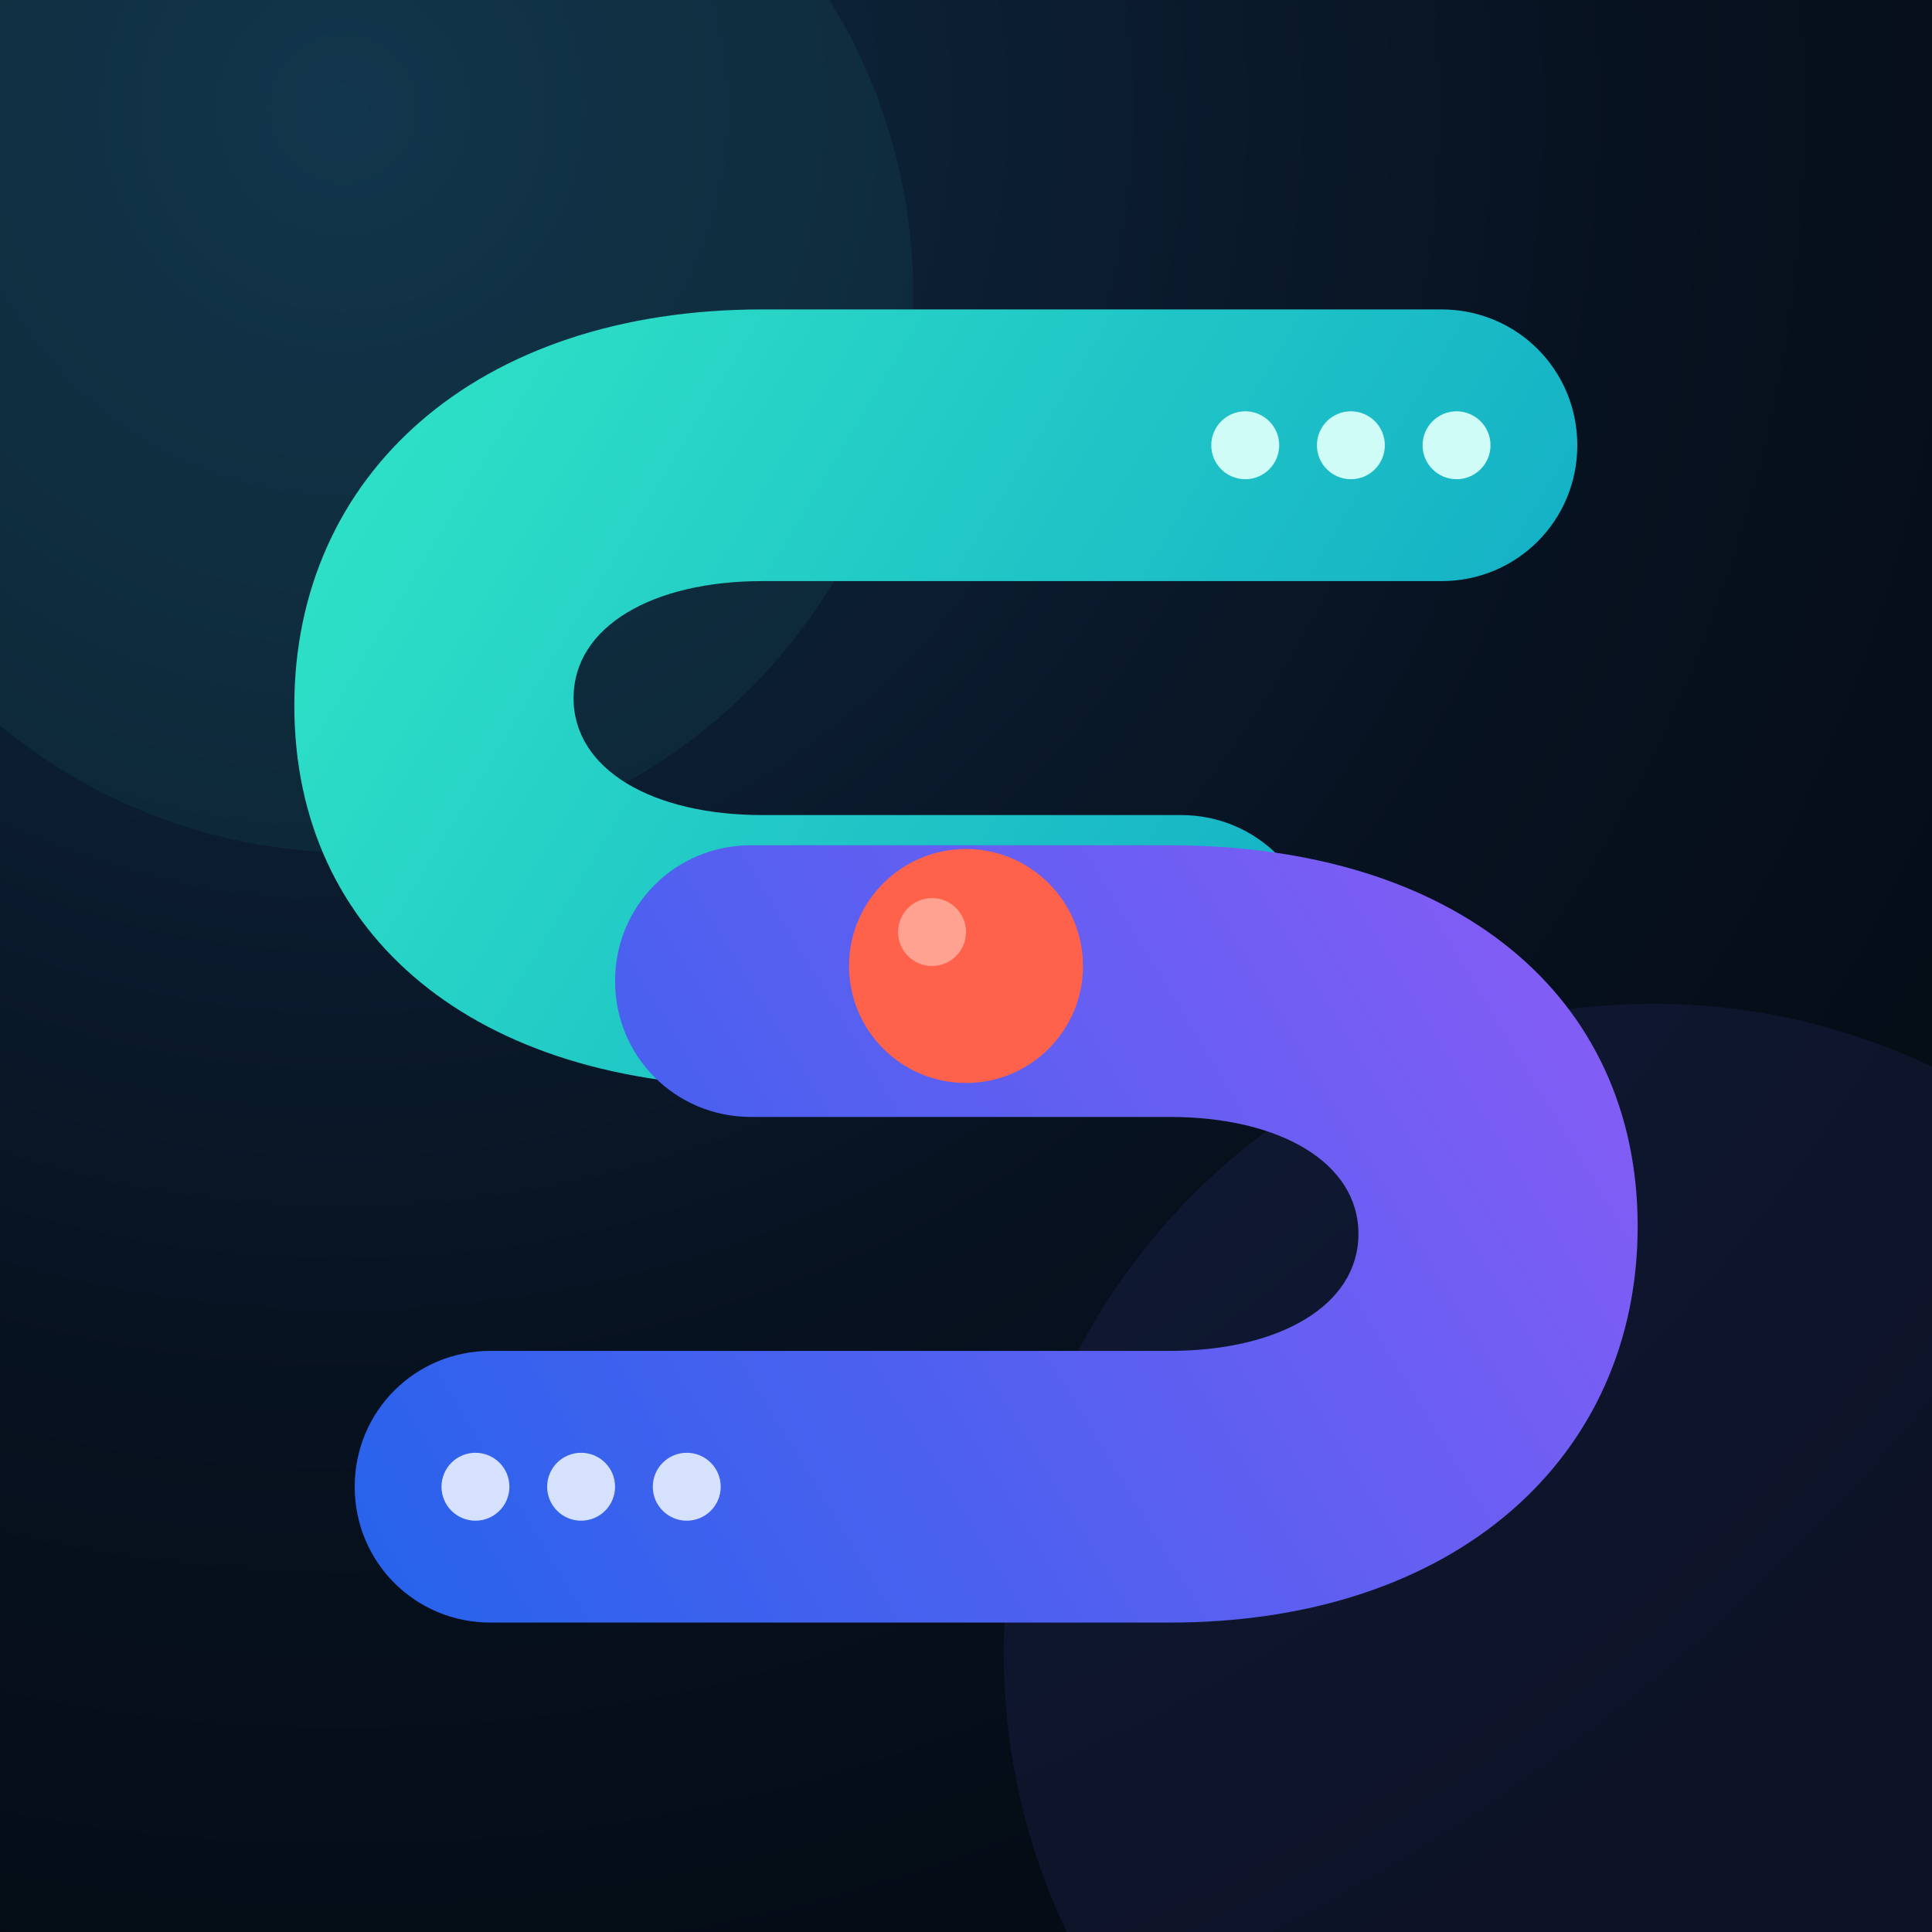
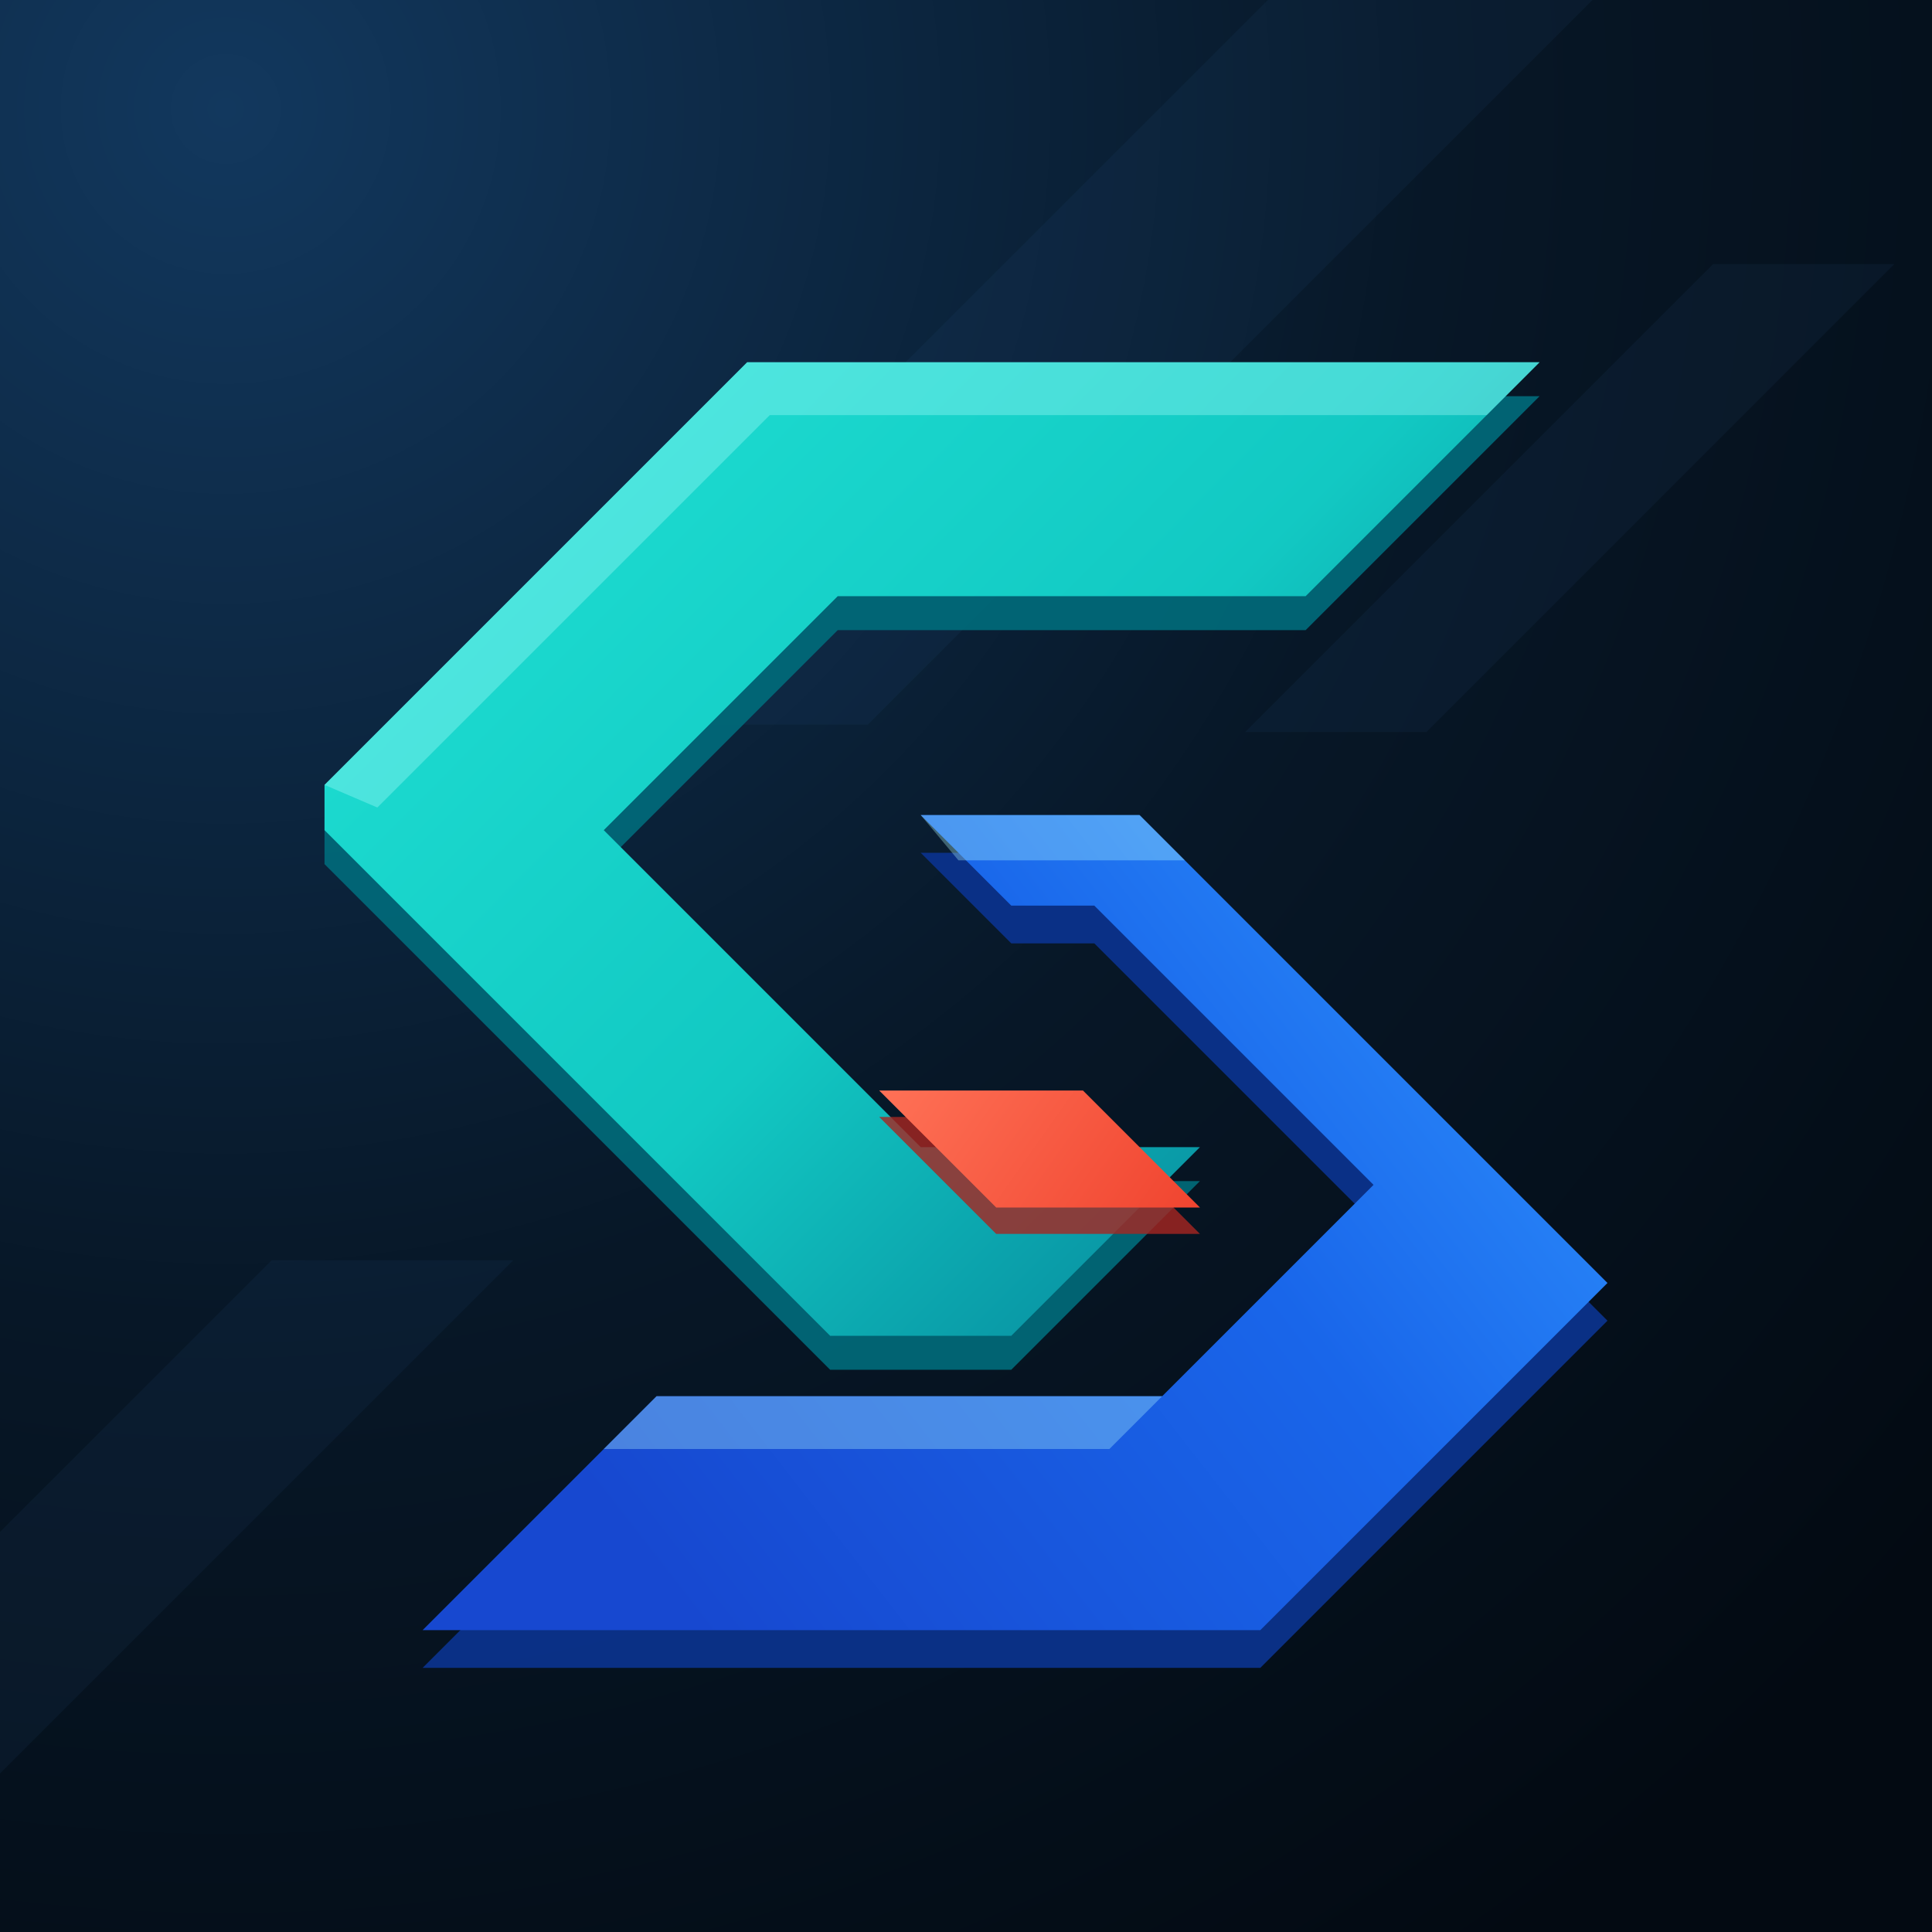
<svg xmlns="http://www.w3.org/2000/svg" viewBox="0 0 512 512" role="img" aria-labelledby="title desc">
  <defs>
-     <radialGradient id="bg" cx=".18" cy=".06" r="1.1">
-       <stop stop-color="#102B43" />
-       <stop offset=".62" stop-color="#07111F" />
-       <stop offset="1" stop-color="#040A12" />
+     <radialGradient id="bg" cx=".12" cy=".06" r="1.15">
+       <stop stop-color="#12385E" />
+       <stop offset=".54" stop-color="#071727" />
+       <stop offset="1" stop-color="#030A12" />
    </radialGradient>
-     <linearGradient id="top" x1="78" y1="82" x2="418" y2="288" gradientUnits="userSpaceOnUse">
-       <stop stop-color="#31E6C6" />
-       <stop offset="1" stop-color="#0EA5C6" />
+     <linearGradient id="teal" x1="95" y1="105" x2="330" y2="338" gradientUnits="userSpaceOnUse">
+       <stop stop-color="#20E1D4" />
+       <stop offset=".6" stop-color="#12C9C3" />
+       <stop offset="1" stop-color="#078B9E" />
    </linearGradient>
-     <linearGradient id="bottom" x1="94" y1="430" x2="434" y2="224" gradientUnits="userSpaceOnUse">
-       <stop stop-color="#2563EB" />
-       <stop offset="1" stop-color="#8B5CF6" />
+     <linearGradient id="blue" x1="166" y1="407" x2="414" y2="214" gradientUnits="userSpaceOnUse">
+       <stop stop-color="#1748D0" />
+       <stop offset=".56" stop-color="#1966EA" />
+       <stop offset="1" stop-color="#3096FF" />
+     </linearGradient>
+     <linearGradient id="coral" x1="237" y1="277" x2="312" y2="330" gradientUnits="userSpaceOnUse">
+       <stop stop-color="#FF7358" />
+       <stop offset="1" stop-color="#F0442F" />
    </linearGradient>
  </defs>
  <rect width="512" height="512" fill="url(#bg)" />
-   <circle cx="94" cy="78" r="148" fill="#2DD4BF" opacity=".07" />
-   <circle cx="438" cy="438" r="172" fill="#6366F1" opacity=".09" />
-   <path d="M382 82H202C126 82 78 126 78 187s48 101 124 101h111c20 0 36-16 36-36s-16-36-36-36H202c-29 0-50-12-50-31s21-31 50-31h180c20 0 36-16 36-36s-16-36-36-36Z" fill="url(#top)" />
-   <path d="M130 430h180c76 0 124-44 124-105s-48-101-124-101H199c-20 0-36 16-36 36s16 36 36 36h111c29 0 50 12 50 31s-21 31-50 31H130c-20 0-36 16-36 36s16 36 36 36Z" fill="url(#bottom)" />
-   <g fill="#D8FFFA" opacity=".95">
-     <circle cx="330" cy="118" r="9" />
-     <circle cx="358" cy="118" r="9" />
-     <circle cx="386" cy="118" r="9" />
-   </g>
-   <g fill="#DDE7FF" opacity=".95">
-     <circle cx="126" cy="394" r="9" />
-     <circle cx="154" cy="394" r="9" />
-     <circle cx="182" cy="394" r="9" />
-   </g>
-   <circle cx="256" cy="256" r="31" fill="#FF624A" />
-   <circle cx="247" cy="247" r="9" fill="#FFB3A7" opacity=".78" />
+   <path d="M350-14h86L230 192h-86zM454 70h48L378 194h-48zM72 334h64L-6 476v-64z" fill="#2D6CA6" opacity=".08" />
+   <path d="M86 208 198 96h210l-62 62H222l-62 62 84 84h74l-50 50h-48L86 220z" fill="#006B7B" opacity=".9" transform="translate(0 9)" />
+   <path d="M86 208 198 96h210l-62 62H222l-62 62 84 84h74l-50 50h-48L86 220z" fill="url(#teal)" />
+   <path d="M233 289h54l31 31h-54z" fill="#A72521" opacity=".8" transform="translate(0 7)" />
+   <path d="M233 289h54l31 31h-54z" fill="url(#coral)" />
+   <path d="M244 216h58l124 124-92 92H112l62-62h134l56-56-74-74h-22z" fill="#0A318B" opacity=".95" transform="translate(0 10)" />
+   <path d="M244 216h58l124 124-92 92H112l62-62h134l56-56-74-74h-22z" fill="url(#blue)" />
+   <path d="M198 96h210l-14 14H204L100 214l-14-6zM244 216h58l12 12h-60zM174 370h134l-14 14H160z" fill="#B7FFFF" opacity=".32" />
</svg>
